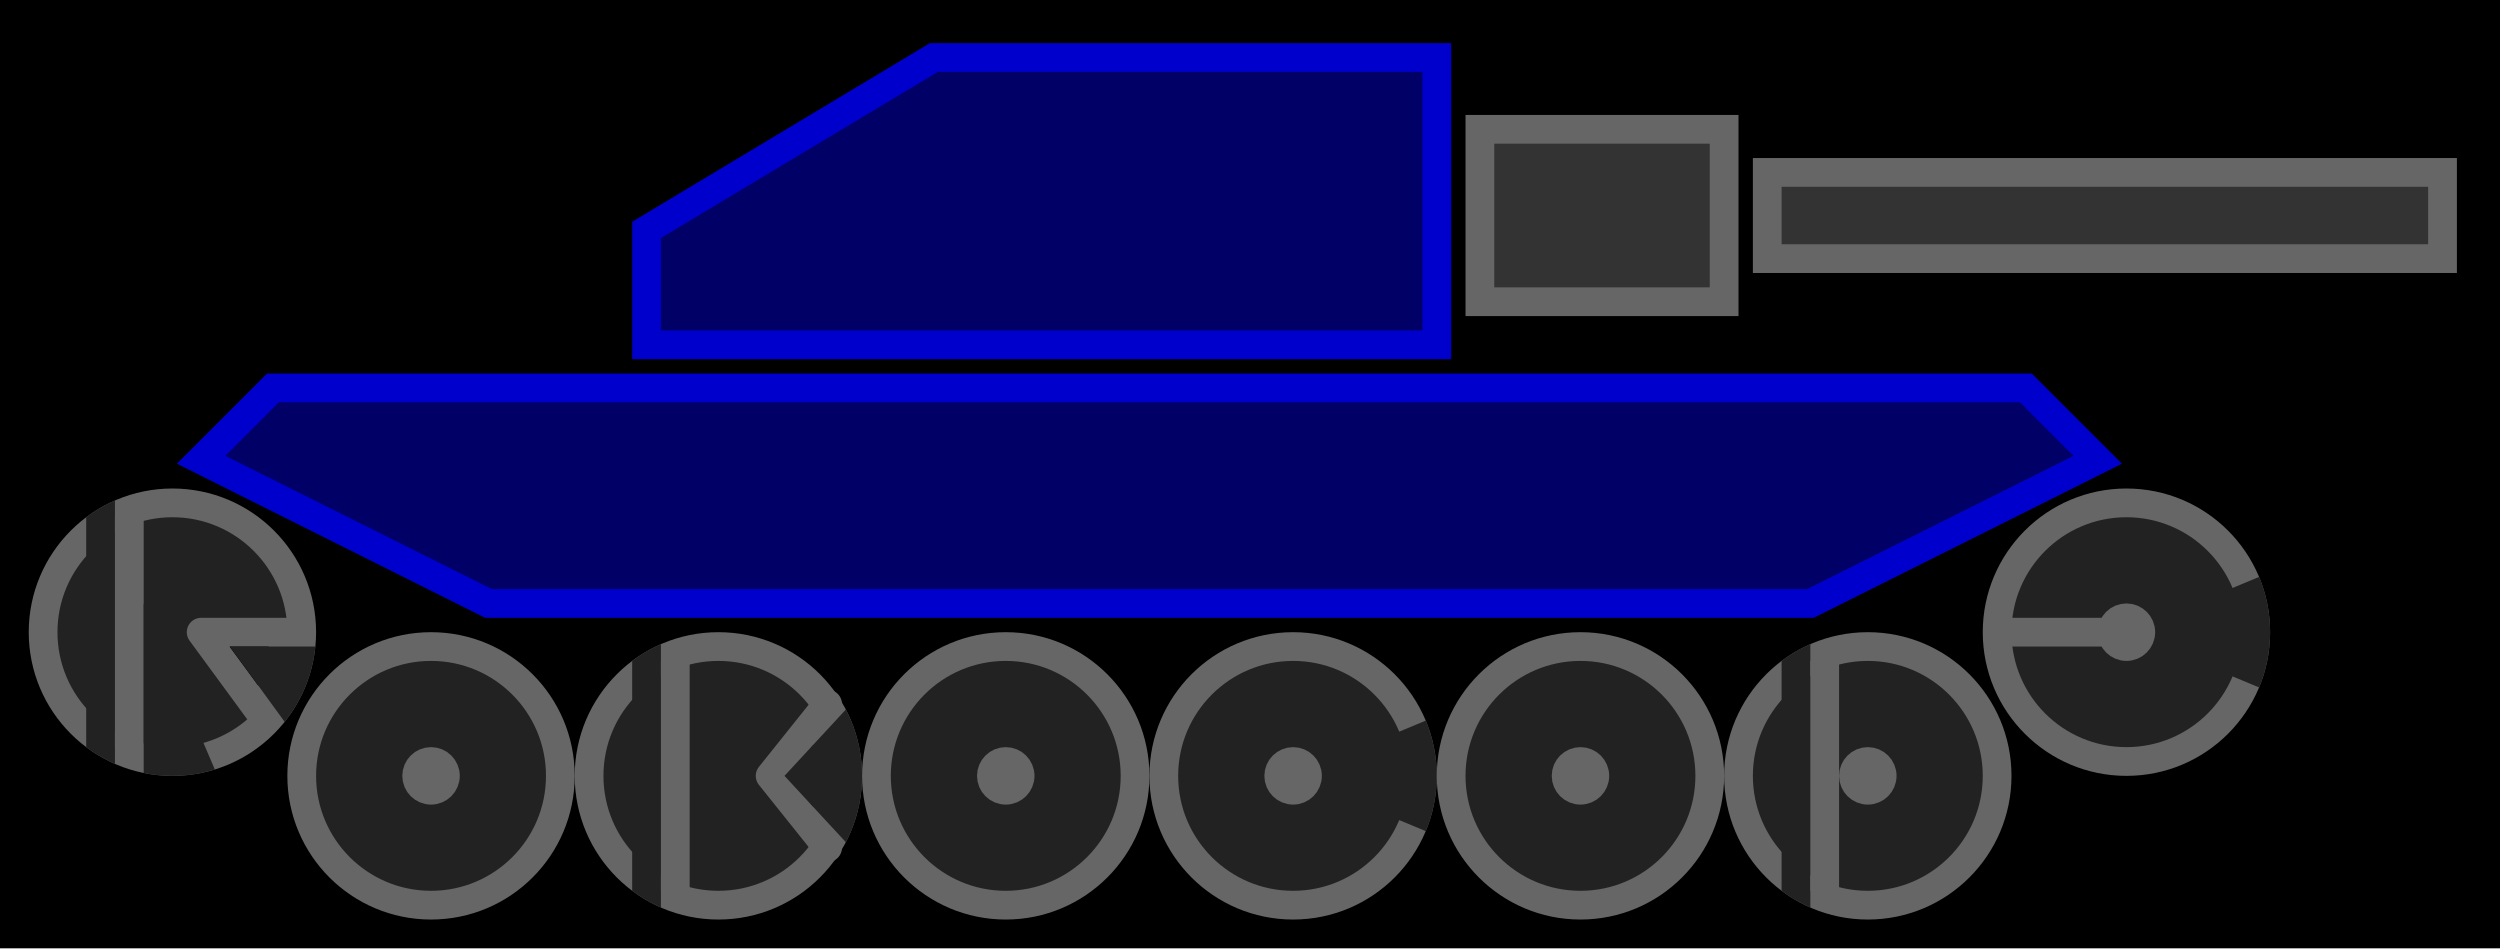
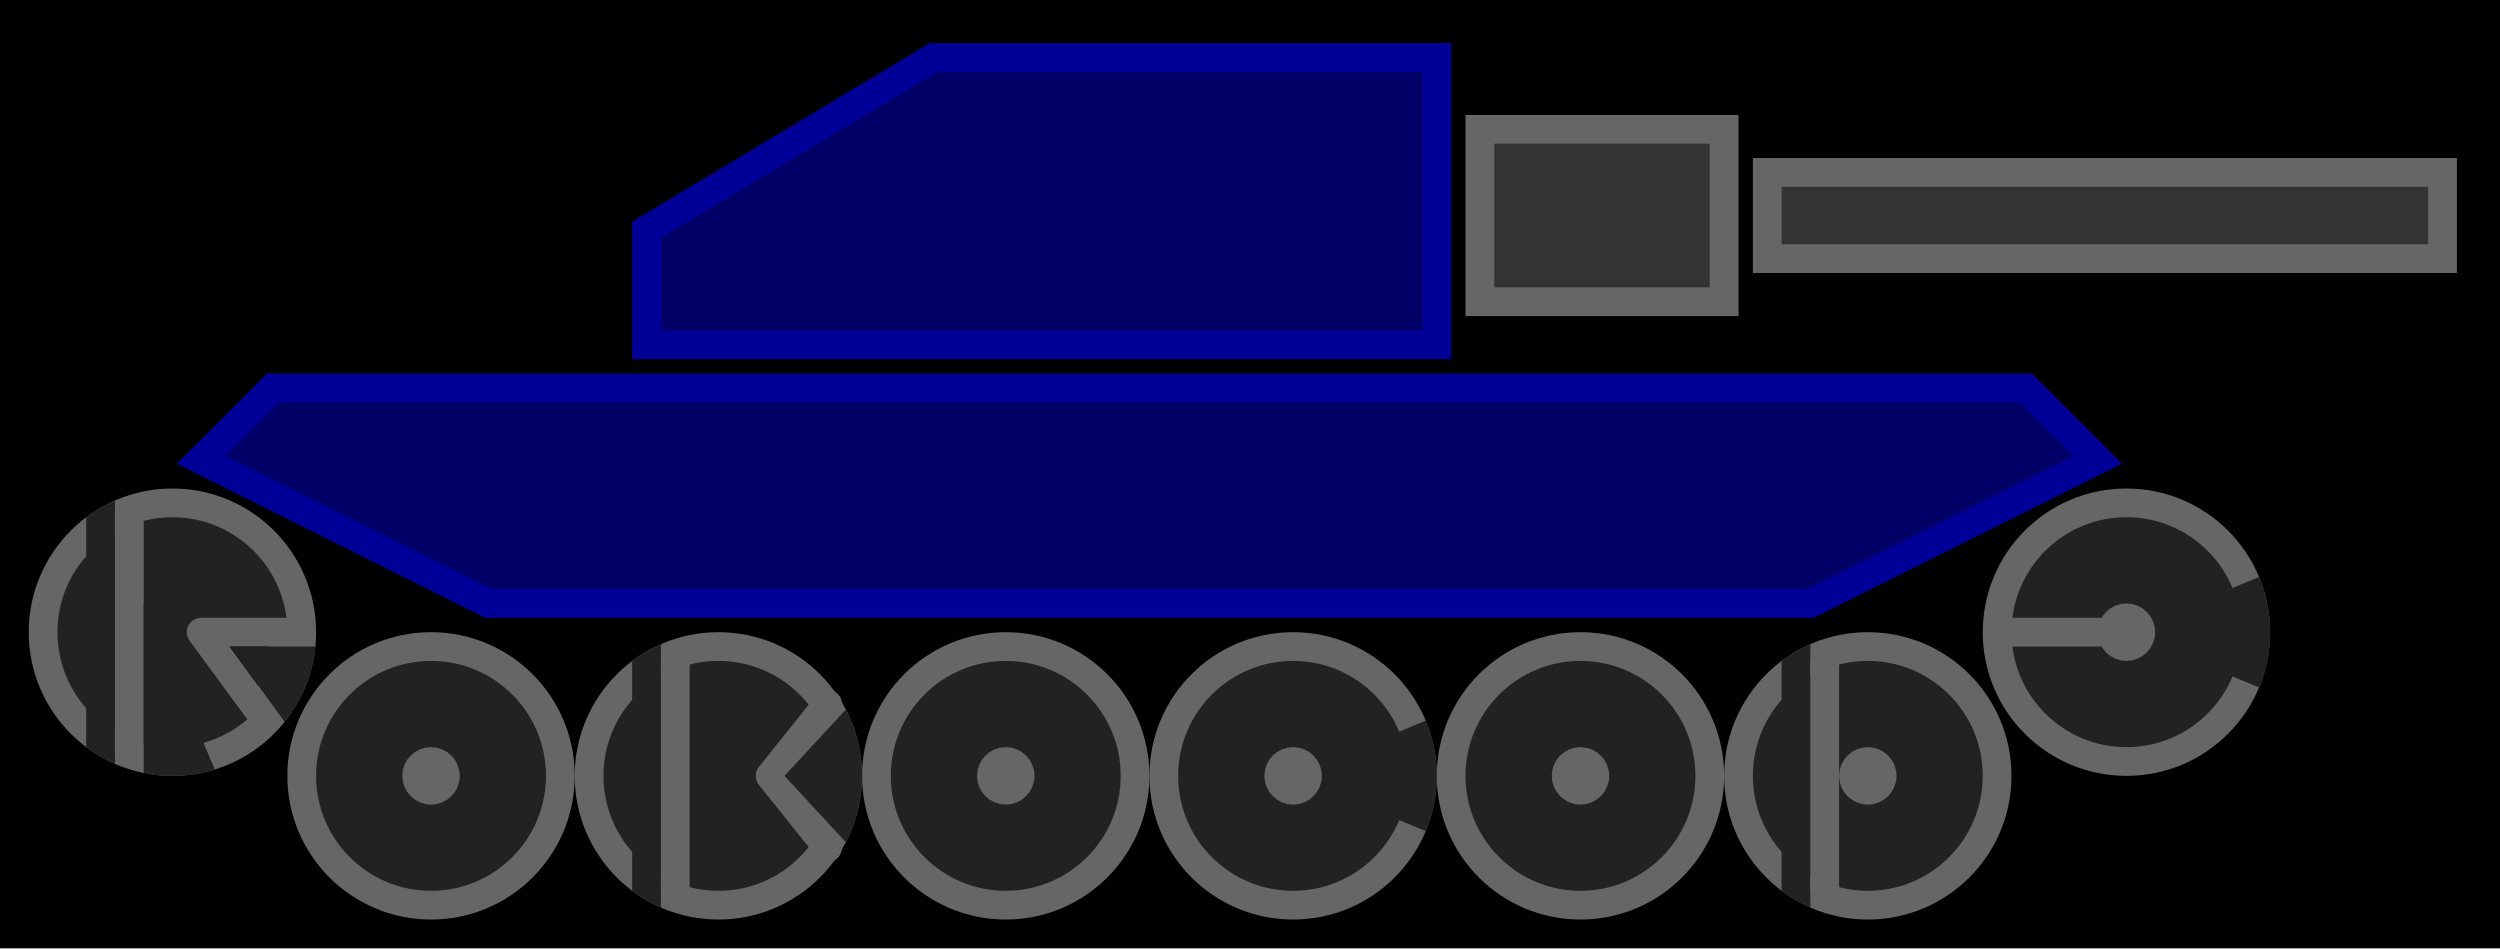
<svg xmlns="http://www.w3.org/2000/svg" xmlns:xlink="http://www.w3.org/1999/xlink" version="1.1" width="870" height="330">
  <rect x="0" y="0" width="100%" height="100%" fill="black" />
  <g>
    <use xlink:href="#robocode-logo" />
  </g>
  <defs>
    <symbol id="robocode-logo">
-       <polygon fill="#006" stroke-width="10" stroke="#00C" points="225,120 225,80 325,20 500,20 500,120" />
+       <polygon fill="#006" stroke-width="10" stroke="#009" points="225,120 225,80 325,20 500,20 500,120" />
      <polygon fill="#333" stroke-width="10" stroke="#666" points="515,105 515,45 600,45 600,105" />
      <polygon fill="#333" stroke-width="10" stroke="#666" points="615,90 615,60 850,60 850,90" />
-       <polygon fill="#006" stroke-width="10" stroke="#00C" points="95,135 70,160 170,210 630,210 730,160 705,135" />
+       <polygon fill="#006" stroke-width="10" stroke="#009" points="95,135 70,160 170,210 630,210 730,160 705,135" />
      <use transform="translate(10, 170)" xlink:href="#letter-r" />
      <use transform="translate(100, 220)" xlink:href="#letter-o" />
      <use transform="translate(200, 220)" xlink:href="#letter-b" />
      <use transform="translate(300, 220)" xlink:href="#letter-o" />
      <use transform="translate(400, 220)" xlink:href="#letter-c" />
      <use transform="translate(500, 220)" xlink:href="#letter-o" />
      <use transform="translate(600, 220)" xlink:href="#letter-d" />
      <use transform="translate(690, 170)" xlink:href="#letter-e" />
    </symbol>
    <symbol id="letter-r">
      <circle cx="50" cy="50" r="45" stroke="#666" stroke-width="10" fill="#222" />
      <polygon stroke="#666" stroke-width="10" points="60,50 90,50 82,80" stroke-linejoin="round" />
      <rect x="20" y="0" width="10" height="100" fill="#222" mask="url(#wheel_hole)" />
      <rect x="30" y="10" width="10" height="80" fill="#666" />
      <polygon points="70,55 100,55 110,110" fill="#222" mask="url(#wheel_hole)" />
      <polygon points="40,110 40,40, 70,110" fill="#222" mask="url(#wheel_hole)" />
    </symbol>
    <mask id="wheel_hole">
      <circle cx="50" cy="50" r="50" fill="white" />
    </mask>
    <symbol id="letter-o">
      <circle cx="50" cy="50" r="45" stroke="#666" stroke-width="10" fill="#222" />
      <circle cx="50" cy="50" r="5" stroke="#666" stroke-width="10" />
    </symbol>
    <symbol id="letter-b">
      <circle cx="50" cy="50" r="45" stroke="#666" stroke-width="10" fill="#222" />
      <polygon stroke="#666" stroke-width="10" points="68,50 88,25 88,75" stroke-linejoin="round" />
      <rect x="20" y="0" width="10" height="100" fill="#222" mask="url(#wheel_hole)" />
      <rect x="30" y="10" width="10" height="80" fill="#666" />
      <polygon points="73,50 110,10 110,90" fill="#222" mask="url(#wheel_hole)" />
    </symbol>
    <symbol id="letter-c">
      <circle cx="50" cy="50" r="45" stroke="#666" stroke-width="10" fill="#222" />
      <polygon points="50,50 110,25 110,75" fill="#222" mask="url(#wheel_hole)" />
      <circle cx="50" cy="50" r="5" stroke="#666" stroke-width="10" />
    </symbol>
    <symbol id="letter-d">
      <circle cx="50" cy="50" r="45" stroke="#666" stroke-width="10" fill="#222" />
      <rect x="20" y="0" width="10" height="100" fill="#222" mask="url(#wheel_hole)" />
      <rect x="30" y="10" width="10" height="80" fill="#666" />
      <circle cx="50" cy="50" r="5" stroke="#666" stroke-width="10" />
    </symbol>
    <symbol id="letter-e">
      <circle cx="50" cy="50" r="45" stroke="#666" stroke-width="10" fill="#222" />
      <polygon points="50,50 110,25 110,75" fill="#222" mask="url(#wheel_hole)" />
      <line x1="5" y1="50" x2="50" y2="50" stroke="#666" stroke-width="10" />
      <circle cx="50" cy="50" r="5" stroke="#666" stroke-width="10" />
    </symbol>
  </defs>
</svg>
